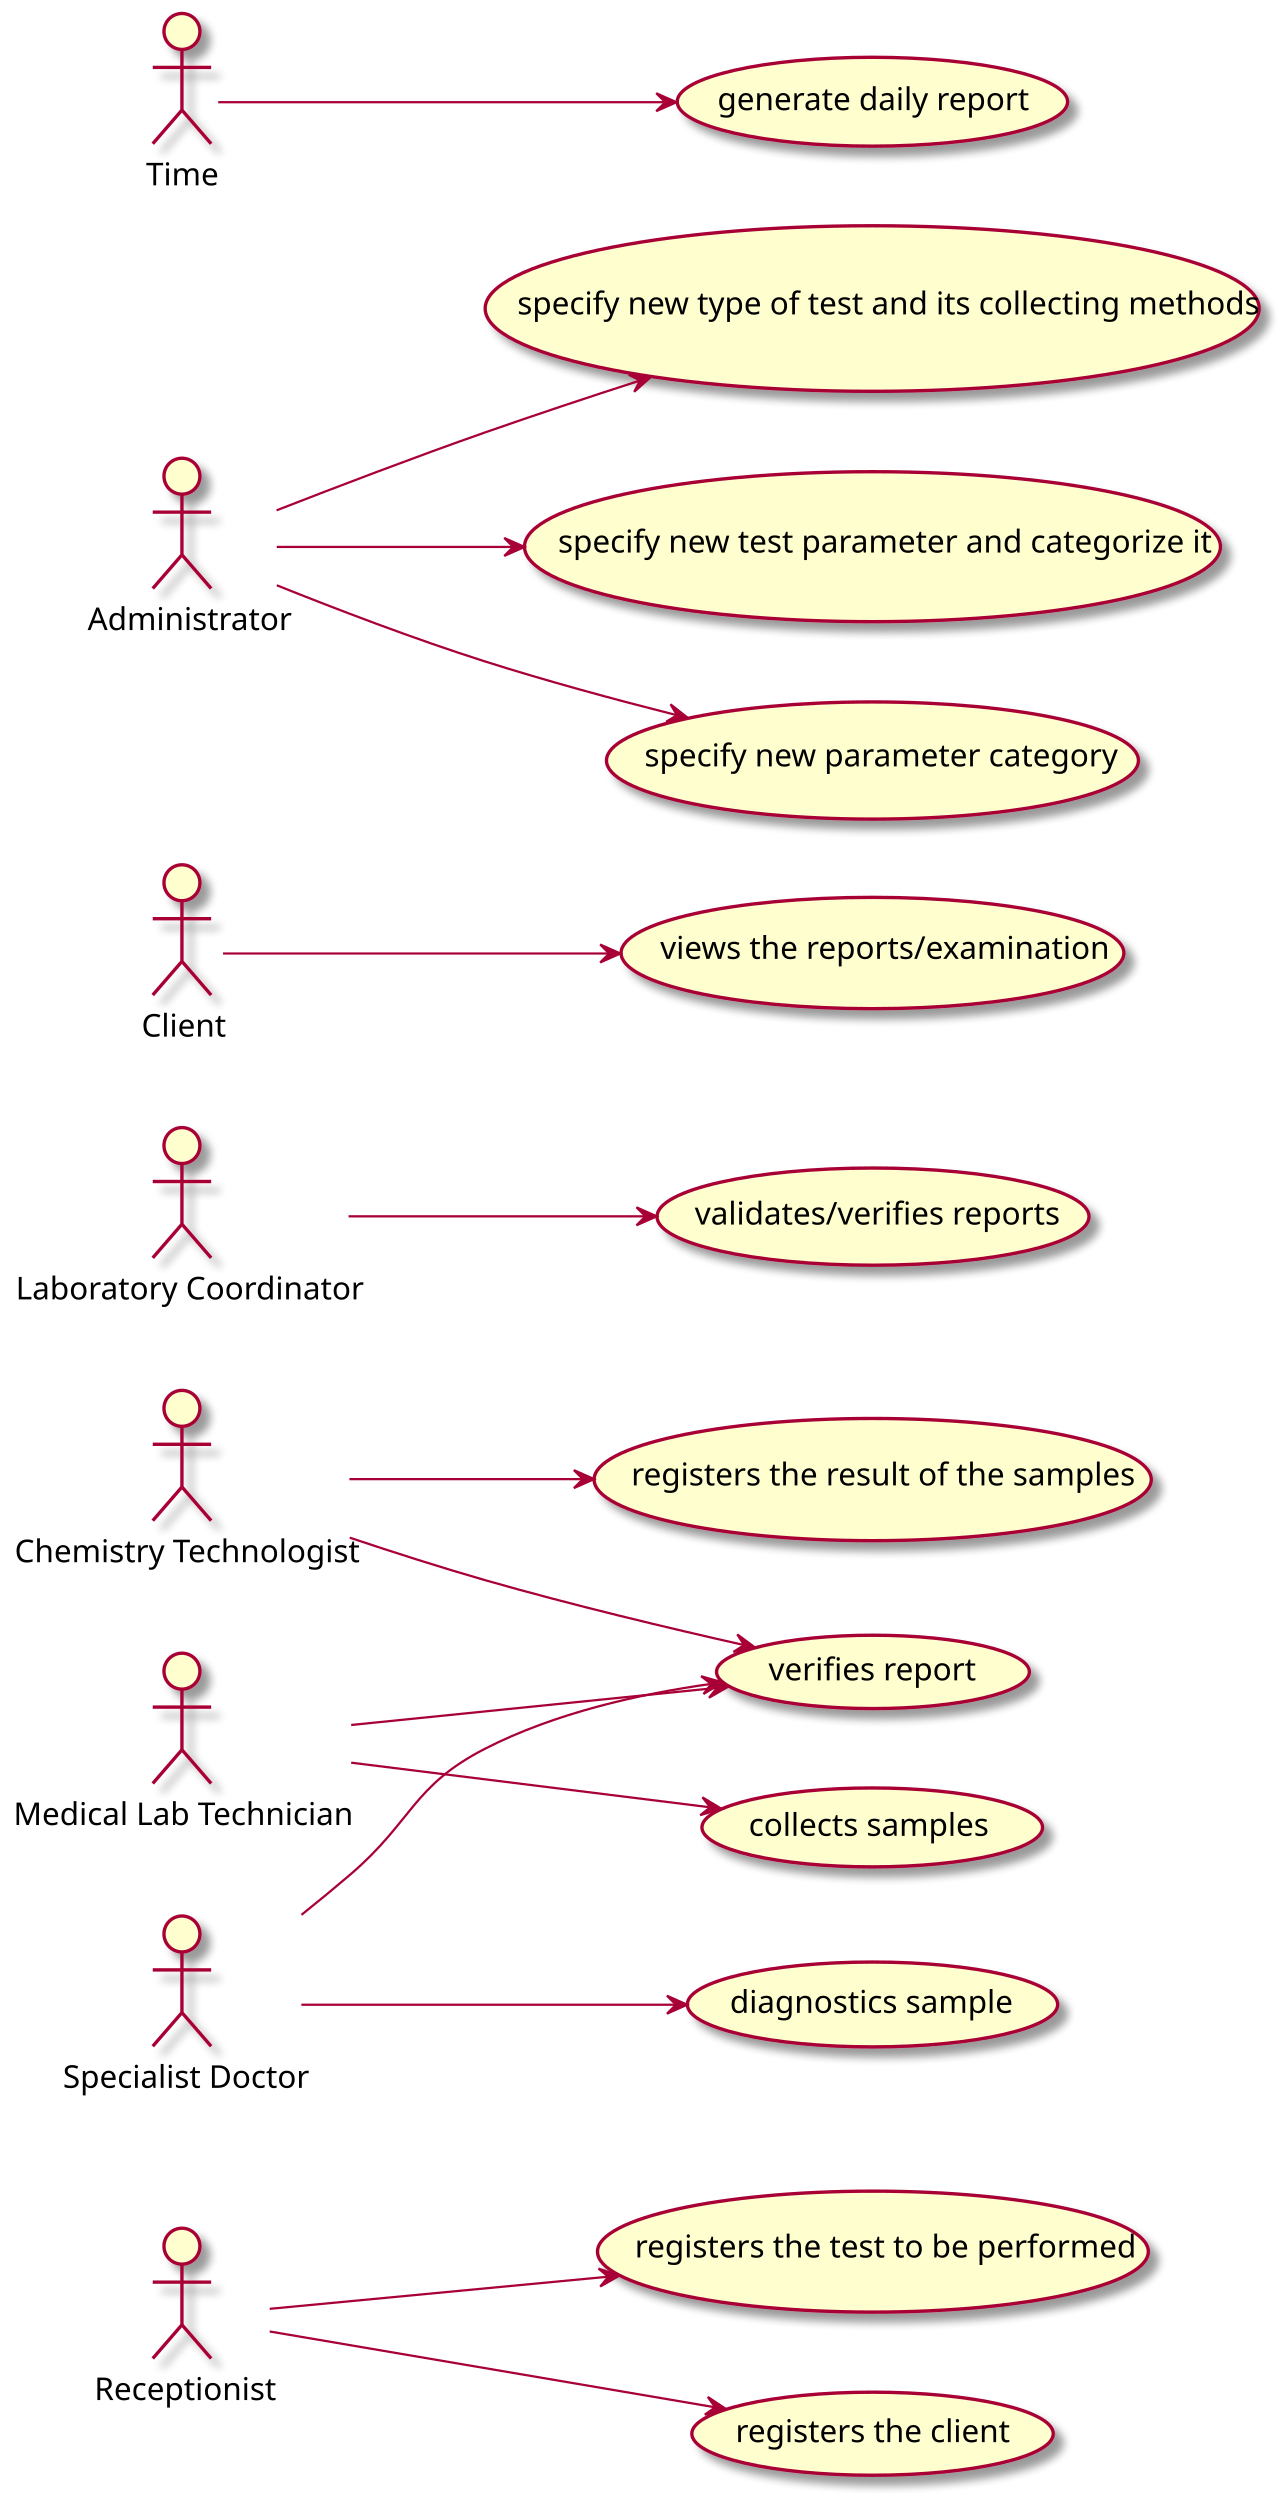
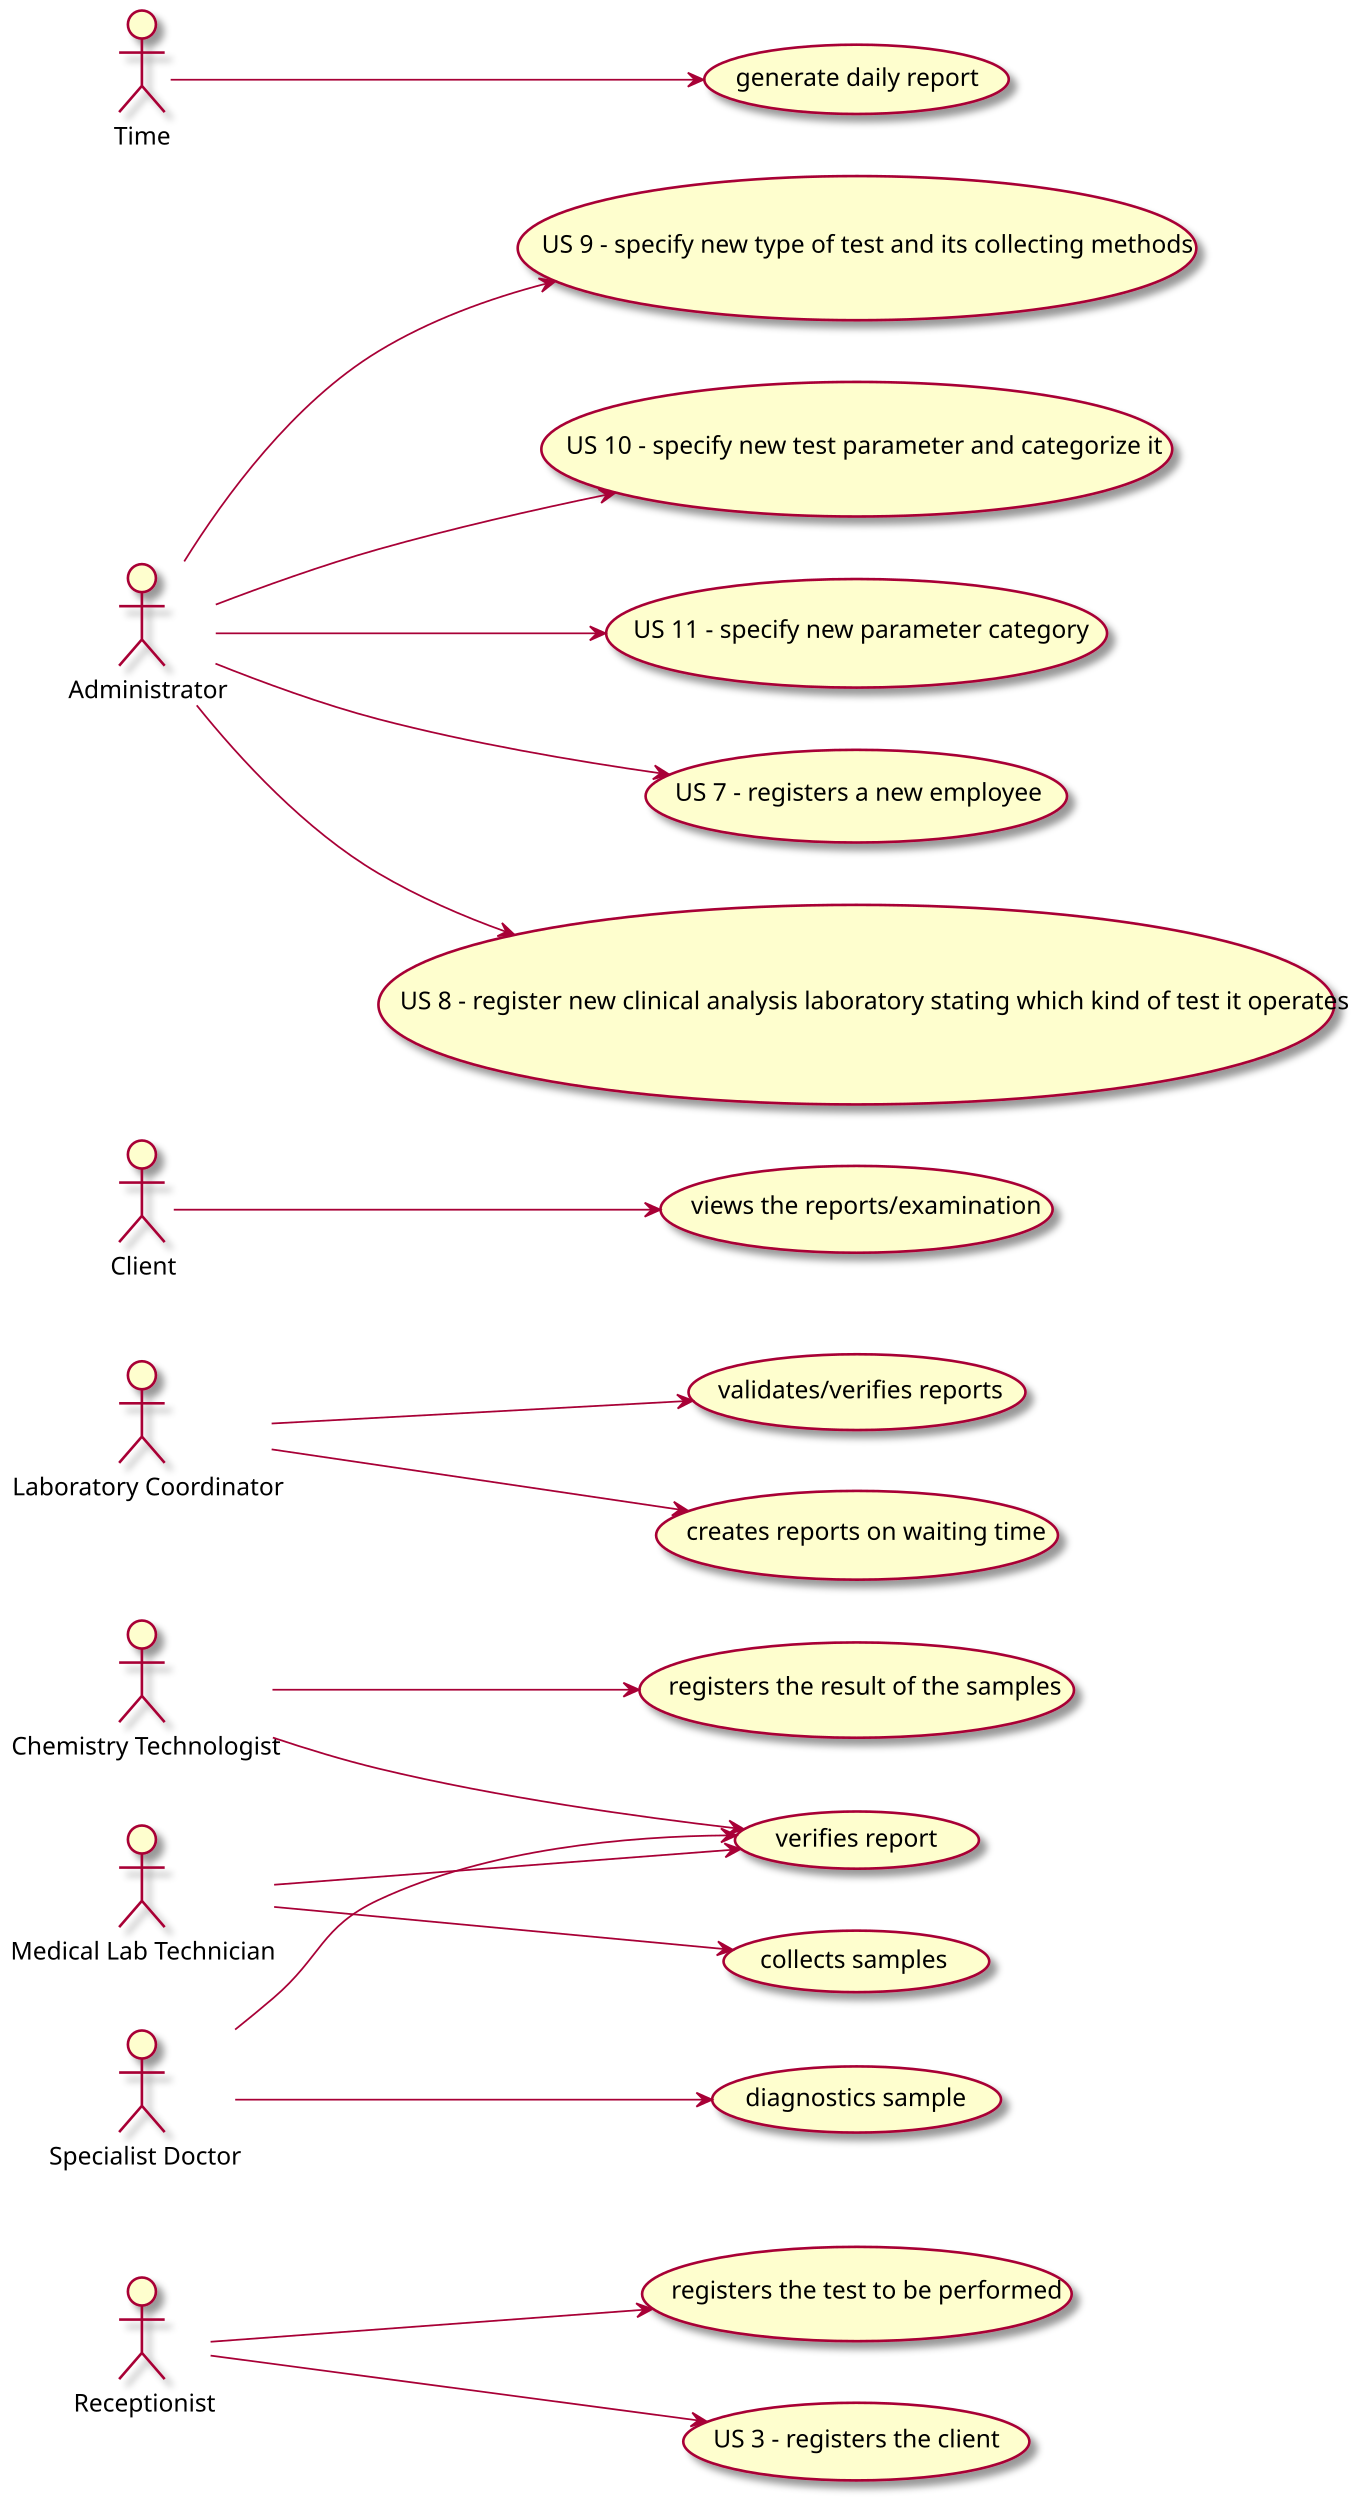
- <svg xmlns="http://www.w3.org/2000/svg" contentScriptType="application/ecmascript" contentStyleType="text/css" height="1113px" preserveAspectRatio="none" style="width:572px;height:1113px;" version="1.1" viewBox="0 0 572 1113" width="572px" zoomAndPan="magnify">
+ <svg xmlns="http://www.w3.org/2000/svg" contentScriptType="application/ecmascript" contentStyleType="text/css" height="1427px" preserveAspectRatio="none" style="width:773px;height:1427px;" version="1.1" viewBox="0 0 773 1427" width="773px" zoomAndPan="magnify">
  <defs>
-     <filter height="300%" id="f190chr6kqhpy" width="300%" x="-1" y="-1">
+     <filter height="300%" id="f1a3uec6x6njtp" width="300%" x="-1" y="-1">
      <feGaussianBlur result="blurOut" stdDeviation="2.0" />
      <feColorMatrix in="blurOut" result="blurOut2" type="matrix" values="0 0 0 0 0 0 0 0 0 0 0 0 0 0 0 0 0 0 .4 0" />
      <feOffset dx="4.0" dy="4.0" in="blurOut2" result="blurOut3" />
      <feBlend in="SourceGraphic" in2="blurOut3" mode="normal" />
    </filter>
  </defs>
  <g>
-     <ellipse cx="81" cy="1000" fill="#FEFECE" filter="url(#f190chr6kqhpy)" rx="8" ry="8" style="stroke:#A80036;stroke-width:1.5;" />
-     <path d="M81,1008 L81,1035 M68,1016 L94,1016 M81,1035 L68,1050 M81,1035 L94,1050 " fill="none" filter="url(#f190chr6kqhpy)" style="stroke:#A80036;stroke-width:1.5;" />
-     <text fill="#000000" font-family="sans-serif" font-size="14" lengthAdjust="spacingAndGlyphs" textLength="78" x="42" y="1068.506">Receptionist</text>
-     <ellipse cx="388.616" cy="1002.423" fill="#FEFECE" filter="url(#f190chr6kqhpy)" rx="122.616" ry="26.923" style="stroke:#A80036;stroke-width:1.5;" />
-     <text fill="#000000" font-family="sans-serif" font-size="14" lengthAdjust="spacingAndGlyphs" textLength="212" x="282.616" y="1005.029">registers the test to be performed</text>
-     <ellipse cx="388.457" cy="1083.491" fill="#FEFECE" filter="url(#f190chr6kqhpy)" rx="80.457" ry="18.491" style="stroke:#A80036;stroke-width:1.5;" />
-     <text fill="#000000" font-family="sans-serif" font-size="14" lengthAdjust="spacingAndGlyphs" textLength="116" x="327.457" y="1087.244">registers the client</text>
-     <ellipse cx="81" cy="627" fill="#FEFECE" filter="url(#f190chr6kqhpy)" rx="8" ry="8" style="stroke:#A80036;stroke-width:1.5;" />
-     <path d="M81,635 L81,662 M68,643 L94,643 M81,662 L68,677 M81,662 L94,677 " fill="none" filter="url(#f190chr6kqhpy)" style="stroke:#A80036;stroke-width:1.5;" />
-     <text fill="#000000" font-family="sans-serif" font-size="14" lengthAdjust="spacingAndGlyphs" textLength="149" x="6.5" y="695.506">Chemistry Technologist</text>
-     <ellipse cx="388.522" cy="658.704" fill="#FEFECE" filter="url(#f190chr6kqhpy)" rx="124.022" ry="27.204" style="stroke:#A80036;stroke-width:1.5;" />
-     <text fill="#000000" font-family="sans-serif" font-size="14" lengthAdjust="spacingAndGlyphs" textLength="215" x="281.022" y="661.31">registers the result of the samples</text>
-     <ellipse cx="388.64" cy="744.328" fill="#FEFECE" filter="url(#f190chr6kqhpy)" rx="69.64" ry="16.328" style="stroke:#A80036;stroke-width:1.5;" />
-     <text fill="#000000" font-family="sans-serif" font-size="14" lengthAdjust="spacingAndGlyphs" textLength="87" x="342.14" y="748.081">verifies report</text>
-     <ellipse cx="81" cy="744" fill="#FEFECE" filter="url(#f190chr6kqhpy)" rx="8" ry="8" style="stroke:#A80036;stroke-width:1.5;" />
-     <path d="M81,752 L81,779 M68,760 L94,760 M81,779 L68,794 M81,779 L94,794 " fill="none" filter="url(#f190chr6kqhpy)" style="stroke:#A80036;stroke-width:1.5;" />
-     <text fill="#000000" font-family="sans-serif" font-size="14" lengthAdjust="spacingAndGlyphs" textLength="150" x="6" y="812.506">Medical Lab Technician</text>
-     <ellipse cx="388.326" cy="813.565" fill="#FEFECE" filter="url(#f190chr6kqhpy)" rx="75.826" ry="17.565" style="stroke:#A80036;stroke-width:1.5;" />
-     <text fill="#000000" font-family="sans-serif" font-size="14" lengthAdjust="spacingAndGlyphs" textLength="104" x="333.326" y="817.318">collects samples</text>
-     <ellipse cx="81" cy="861" fill="#FEFECE" filter="url(#f190chr6kqhpy)" rx="8" ry="8" style="stroke:#A80036;stroke-width:1.5;" />
-     <path d="M81,869 L81,896 M68,877 L94,877 M81,896 L68,911 M81,896 L94,911 " fill="none" filter="url(#f190chr6kqhpy)" style="stroke:#A80036;stroke-width:1.5;" />
-     <text fill="#000000" font-family="sans-serif" font-size="14" lengthAdjust="spacingAndGlyphs" textLength="106" x="28" y="929.506">Specialist Doctor</text>
-     <ellipse cx="388.441" cy="892.388" fill="#FEFECE" filter="url(#f190chr6kqhpy)" rx="82.441" ry="18.888" style="stroke:#A80036;stroke-width:1.5;" />
-     <text fill="#000000" font-family="sans-serif" font-size="14" lengthAdjust="spacingAndGlyphs" textLength="121" x="324.941" y="896.141">diagnostics sample</text>
-     <ellipse cx="81" cy="510" fill="#FEFECE" filter="url(#f190chr6kqhpy)" rx="8" ry="8" style="stroke:#A80036;stroke-width:1.5;" />
-     <path d="M81,518 L81,545 M68,526 L94,526 M81,545 L68,560 M81,545 L94,560 " fill="none" filter="url(#f190chr6kqhpy)" style="stroke:#A80036;stroke-width:1.5;" />
-     <text fill="#000000" font-family="sans-serif" font-size="14" lengthAdjust="spacingAndGlyphs" textLength="148" x="7" y="578.506">Laboratory Coordinator</text>
-     <ellipse cx="388.668" cy="541.634" fill="#FEFECE" filter="url(#f190chr6kqhpy)" rx="96.168" ry="21.634" style="stroke:#A80036;stroke-width:1.5;" />
-     <text fill="#000000" font-family="sans-serif" font-size="14" lengthAdjust="spacingAndGlyphs" textLength="154" x="309.312" y="545.17">validates/verifies reports</text>
-     <ellipse cx="81" cy="393" fill="#FEFECE" filter="url(#f190chr6kqhpy)" rx="8" ry="8" style="stroke:#A80036;stroke-width:1.5;" />
-     <path d="M81,401 L81,428 M68,409 L94,409 M81,428 L68,443 M81,428 L94,443 " fill="none" filter="url(#f190chr6kqhpy)" style="stroke:#A80036;stroke-width:1.5;" />
-     <text fill="#000000" font-family="sans-serif" font-size="14" lengthAdjust="spacingAndGlyphs" textLength="36" x="63" y="461.506">Client</text>
-     <ellipse cx="388.423" cy="424.285" fill="#FEFECE" filter="url(#f190chr6kqhpy)" rx="111.923" ry="24.785" style="stroke:#A80036;stroke-width:1.5;" />
-     <text fill="#000000" font-family="sans-serif" font-size="14" lengthAdjust="spacingAndGlyphs" textLength="189" x="293.923" y="426.891">views the reports/examination</text>
-     <ellipse cx="81" cy="212" fill="#FEFECE" filter="url(#f190chr6kqhpy)" rx="8" ry="8" style="stroke:#A80036;stroke-width:1.5;" />
-     <path d="M81,220 L81,247 M68,228 L94,228 M81,247 L68,262 M81,247 L94,262 " fill="none" filter="url(#f190chr6kqhpy)" style="stroke:#A80036;stroke-width:1.5;" />
-     <text fill="#000000" font-family="sans-serif" font-size="14" lengthAdjust="spacingAndGlyphs" textLength="84" x="39" y="280.506">Administrator</text>
-     <ellipse cx="388.293" cy="137.358" fill="#FEFECE" filter="url(#f190chr6kqhpy)" rx="172.293" ry="36.858" style="stroke:#A80036;stroke-width:1.5;" />
-     <text fill="#000000" font-family="sans-serif" font-size="14" lengthAdjust="spacingAndGlyphs" textLength="316" x="230.293" y="139.964">specify new type of test and its collecting methods</text>
-     <ellipse cx="388.421" cy="243.384" fill="#FEFECE" filter="url(#f190chr6kqhpy)" rx="154.921" ry="33.384" style="stroke:#A80036;stroke-width:1.5;" />
-     <text fill="#000000" font-family="sans-serif" font-size="14" lengthAdjust="spacingAndGlyphs" textLength="280" x="248.421" y="245.99">specify new test parameter and categorize it</text>
-     <ellipse cx="388.413" cy="338.583" fill="#FEFECE" filter="url(#f190chr6kqhpy)" rx="118.413" ry="26.083" style="stroke:#A80036;stroke-width:1.5;" />
-     <text fill="#000000" font-family="sans-serif" font-size="14" lengthAdjust="spacingAndGlyphs" textLength="203" x="286.913" y="341.189">specify new parameter category</text>
-     <ellipse cx="81" cy="14" fill="#FEFECE" filter="url(#f190chr6kqhpy)" rx="8" ry="8" style="stroke:#A80036;stroke-width:1.5;" />
-     <path d="M81,22 L81,49 M68,30 L94,30 M81,49 L68,64 M81,49 L94,64 " fill="none" filter="url(#f190chr6kqhpy)" style="stroke:#A80036;stroke-width:1.5;" />
+     <ellipse cx="81" cy="1308" fill="#FEFECE" filter="url(#f1a3uec6x6njtp)" rx="8" ry="8" style="stroke:#A80036;stroke-width:1.5;" />
+     <path d="M81,1316 L81,1343 M68,1324 L94,1324 M81,1343 L68,1358 M81,1343 L94,1358 " fill="none" filter="url(#f1a3uec6x6njtp)" style="stroke:#A80036;stroke-width:1.5;" />
+     <text fill="#000000" font-family="sans-serif" font-size="14" lengthAdjust="spacingAndGlyphs" textLength="78" x="42" y="1376.506">Receptionist</text>
+     <ellipse cx="489.116" cy="1309.423" fill="#FEFECE" filter="url(#f1a3uec6x6njtp)" rx="122.616" ry="26.923" style="stroke:#A80036;stroke-width:1.5;" />
+     <text fill="#000000" font-family="sans-serif" font-size="14" lengthAdjust="spacingAndGlyphs" textLength="212" x="383.116" y="1312.029">registers the test to be performed</text>
+     <ellipse cx="488.784" cy="1393.657" fill="#FEFECE" filter="url(#f1a3uec6x6njtp)" rx="98.784" ry="22.157" style="stroke:#A80036;stroke-width:1.5;" />
+     <text fill="#000000" font-family="sans-serif" font-size="14" lengthAdjust="spacingAndGlyphs" textLength="160" x="407.105" y="1396.95">US 3 - registers the client</text>
+     <ellipse cx="81" cy="933" fill="#FEFECE" filter="url(#f1a3uec6x6njtp)" rx="8" ry="8" style="stroke:#A80036;stroke-width:1.5;" />
+     <path d="M81,941 L81,968 M68,949 L94,949 M81,968 L68,983 M81,968 L94,983 " fill="none" filter="url(#f1a3uec6x6njtp)" style="stroke:#A80036;stroke-width:1.5;" />
+     <text fill="#000000" font-family="sans-serif" font-size="14" lengthAdjust="spacingAndGlyphs" textLength="149" x="6.5" y="1001.506">Chemistry Technologist</text>
+     <ellipse cx="489.022" cy="964.704" fill="#FEFECE" filter="url(#f1a3uec6x6njtp)" rx="124.022" ry="27.204" style="stroke:#A80036;stroke-width:1.5;" />
+     <text fill="#000000" font-family="sans-serif" font-size="14" lengthAdjust="spacingAndGlyphs" textLength="215" x="381.522" y="967.31">registers the result of the samples</text>
+     <ellipse cx="489.14" cy="1050.328" fill="#FEFECE" filter="url(#f1a3uec6x6njtp)" rx="69.64" ry="16.328" style="stroke:#A80036;stroke-width:1.5;" />
+     <text fill="#000000" font-family="sans-serif" font-size="14" lengthAdjust="spacingAndGlyphs" textLength="87" x="442.64" y="1054.081">verifies report</text>
+     <ellipse cx="81" cy="1050" fill="#FEFECE" filter="url(#f1a3uec6x6njtp)" rx="8" ry="8" style="stroke:#A80036;stroke-width:1.5;" />
+     <path d="M81,1058 L81,1085 M68,1066 L94,1066 M81,1085 L68,1100 M81,1085 L94,1100 " fill="none" filter="url(#f1a3uec6x6njtp)" style="stroke:#A80036;stroke-width:1.5;" />
+     <text fill="#000000" font-family="sans-serif" font-size="14" lengthAdjust="spacingAndGlyphs" textLength="150" x="6" y="1118.506">Medical Lab Technician</text>
+     <ellipse cx="488.826" cy="1119.565" fill="#FEFECE" filter="url(#f1a3uec6x6njtp)" rx="75.826" ry="17.565" style="stroke:#A80036;stroke-width:1.5;" />
+     <text fill="#000000" font-family="sans-serif" font-size="14" lengthAdjust="spacingAndGlyphs" textLength="104" x="433.826" y="1123.318">collects samples</text>
+     <ellipse cx="81" cy="1167" fill="#FEFECE" filter="url(#f1a3uec6x6njtp)" rx="8" ry="8" style="stroke:#A80036;stroke-width:1.5;" />
+     <path d="M81,1175 L81,1202 M68,1183 L94,1183 M81,1202 L68,1217 M81,1202 L94,1217 " fill="none" filter="url(#f1a3uec6x6njtp)" style="stroke:#A80036;stroke-width:1.5;" />
+     <text fill="#000000" font-family="sans-serif" font-size="14" lengthAdjust="spacingAndGlyphs" textLength="106" x="28" y="1235.506">Specialist Doctor</text>
+     <ellipse cx="488.941" cy="1198.388" fill="#FEFECE" filter="url(#f1a3uec6x6njtp)" rx="82.441" ry="18.888" style="stroke:#A80036;stroke-width:1.5;" />
+     <text fill="#000000" font-family="sans-serif" font-size="14" lengthAdjust="spacingAndGlyphs" textLength="121" x="425.441" y="1202.141">diagnostics sample</text>
+     <ellipse cx="81" cy="785" fill="#FEFECE" filter="url(#f1a3uec6x6njtp)" rx="8" ry="8" style="stroke:#A80036;stroke-width:1.5;" />
+     <path d="M81,793 L81,820 M68,801 L94,801 M81,820 L68,835 M81,820 L94,835 " fill="none" filter="url(#f1a3uec6x6njtp)" style="stroke:#A80036;stroke-width:1.5;" />
+     <text fill="#000000" font-family="sans-serif" font-size="14" lengthAdjust="spacingAndGlyphs" textLength="148" x="7" y="853.506">Laboratory Coordinator</text>
+     <ellipse cx="489.168" cy="794.634" fill="#FEFECE" filter="url(#f1a3uec6x6njtp)" rx="96.168" ry="21.634" style="stroke:#A80036;stroke-width:1.5;" />
+     <text fill="#000000" font-family="sans-serif" font-size="14" lengthAdjust="spacingAndGlyphs" textLength="154" x="409.812" y="798.17">validates/verifies reports</text>
+     <ellipse cx="489.197" cy="876.339" fill="#FEFECE" filter="url(#f1a3uec6x6njtp)" rx="114.697" ry="25.339" style="stroke:#A80036;stroke-width:1.5;" />
+     <text fill="#000000" font-family="sans-serif" font-size="14" lengthAdjust="spacingAndGlyphs" textLength="195" x="391.697" y="878.945">creates reports on waiting time</text>
+     <ellipse cx="81" cy="659" fill="#FEFECE" filter="url(#f1a3uec6x6njtp)" rx="8" ry="8" style="stroke:#A80036;stroke-width:1.5;" />
+     <path d="M81,667 L81,694 M68,675 L94,675 M81,694 L68,709 M81,694 L94,709 " fill="none" filter="url(#f1a3uec6x6njtp)" style="stroke:#A80036;stroke-width:1.5;" />
+     <text fill="#000000" font-family="sans-serif" font-size="14" lengthAdjust="spacingAndGlyphs" textLength="36" x="63" y="727.506">Client</text>
+     <ellipse cx="488.923" cy="690.285" fill="#FEFECE" filter="url(#f1a3uec6x6njtp)" rx="111.923" ry="24.785" style="stroke:#A80036;stroke-width:1.5;" />
+     <text fill="#000000" font-family="sans-serif" font-size="14" lengthAdjust="spacingAndGlyphs" textLength="189" x="394.423" y="692.891">views the reports/examination</text>
+     <ellipse cx="81" cy="330" fill="#FEFECE" filter="url(#f1a3uec6x6njtp)" rx="8" ry="8" style="stroke:#A80036;stroke-width:1.5;" />
+     <path d="M81,338 L81,365 M68,346 L94,346 M81,365 L68,380 M81,365 L94,380 " fill="none" filter="url(#f1a3uec6x6njtp)" style="stroke:#A80036;stroke-width:1.5;" />
+     <text fill="#000000" font-family="sans-serif" font-size="14" lengthAdjust="spacingAndGlyphs" textLength="84" x="39" y="398.506">Administrator</text>
+     <ellipse cx="489.183" cy="141.637" fill="#FEFECE" filter="url(#f1a3uec6x6njtp)" rx="193.683" ry="41.137" style="stroke:#A80036;stroke-width:1.5;" />
+     <text fill="#000000" font-family="sans-serif" font-size="14" lengthAdjust="spacingAndGlyphs" textLength="360" x="309.183" y="144.243">US 9 - specify new type of test and its collecting methods</text>
+     <ellipse cx="489.054" cy="256.411" fill="#FEFECE" filter="url(#f1a3uec6x6njtp)" rx="180.054" ry="38.411" style="stroke:#A80036;stroke-width:1.5;" />
+     <text fill="#000000" font-family="sans-serif" font-size="14" lengthAdjust="spacingAndGlyphs" textLength="332" x="323.054" y="259.017">US 10 - specify new test parameter and categorize it</text>
+     <ellipse cx="488.951" cy="361.49" fill="#FEFECE" filter="url(#f1a3uec6x6njtp)" rx="142.951" ry="30.99" style="stroke:#A80036;stroke-width:1.5;" />
+     <text fill="#000000" font-family="sans-serif" font-size="14" lengthAdjust="spacingAndGlyphs" textLength="255" x="361.451" y="364.096">US 11 - specify new parameter category</text>
+     <ellipse cx="488.778" cy="454.456" fill="#FEFECE" filter="url(#f1a3uec6x6njtp)" rx="120.278" ry="26.456" style="stroke:#A80036;stroke-width:1.5;" />
+     <text fill="#000000" font-family="sans-serif" font-size="14" lengthAdjust="spacingAndGlyphs" textLength="207" x="385.278" y="457.062">US 7 - registers a new employee</text>
+     <ellipse cx="488.789" cy="573.458" fill="#FEFECE" filter="url(#f1a3uec6x6njtp)" rx="272.789" ry="56.958" style="stroke:#A80036;stroke-width:1.5;" />
+     <text fill="#000000" font-family="sans-serif" font-size="14" lengthAdjust="spacingAndGlyphs" textLength="521" x="228.289" y="576.064">US 8 - register new clinical analysis laboratory stating which kind of test it operates</text>
+     <ellipse cx="81" cy="14" fill="#FEFECE" filter="url(#f1a3uec6x6njtp)" rx="8" ry="8" style="stroke:#A80036;stroke-width:1.5;" />
+     <path d="M81,22 L81,49 M68,30 L94,30 M81,49 L68,64 M81,49 L94,64 " fill="none" filter="url(#f1a3uec6x6njtp)" style="stroke:#A80036;stroke-width:1.5;" />
    <text fill="#000000" font-family="sans-serif" font-size="14" lengthAdjust="spacingAndGlyphs" textLength="32" x="65" y="82.506">Time</text>
-     <ellipse cx="388.402" cy="45.281" fill="#FEFECE" filter="url(#f190chr6kqhpy)" rx="86.902" ry="19.78" style="stroke:#A80036;stroke-width:1.5;" />
-     <text fill="#000000" font-family="sans-serif" font-size="14" lengthAdjust="spacingAndGlyphs" textLength="132" x="319.402" y="49.033">generate daily report</text>
-     <path d="M120.07,1027.89 C157.73,1024.31 217.29,1018.66 270.65,1013.59 " fill="none" id="Receptionist-to-registers the test to be performed" style="stroke:#A80036;stroke-width:1.0;" />
-     <polygon fill="#A80036" points="275.8,1013.1,266.455,1009.991,270.824,1013.585,267.23,1017.954,275.8,1013.1" style="stroke:#A80036;stroke-width:1.0;" />
-     <path d="M120.07,1037.98 C169.55,1046.4 256.84,1061.26 318.21,1071.71 " fill="none" id="Receptionist-to-registers the client" style="stroke:#A80036;stroke-width:1.0;" />
-     <polygon fill="#A80036" points="323.32,1072.58,315.123,1067.12,318.392,1071.737,313.774,1075.006,323.32,1072.58" style="stroke:#A80036;stroke-width:1.0;" />
-     <path d="M155.56,658.5 C186.7,658.5 223.89,658.5 259.29,658.5 " fill="none" id="Chemistry Technologist-to-registers the result of the samples" style="stroke:#A80036;stroke-width:1.0;" />
-     <polygon fill="#A80036" points="264.49,658.5,255.49,654.5,259.49,658.5,255.49,662.5,264.49,658.5" style="stroke:#A80036;stroke-width:1.0;" />
-     <path d="M155.7,684.57 C175.2,691.1 196.3,697.85 216,703.5 C254.14,714.44 297.63,724.81 331.27,732.39 " fill="none" id="Chemistry Technologist-to-verifies report" style="stroke:#A80036;stroke-width:1.0;" />
-     <polygon fill="#A80036" points="336.16,733.49,328.242,727.633,331.279,732.405,326.507,735.442,336.16,733.49" style="stroke:#A80036;stroke-width:1.0;" />
-     <path d="M156.34,784.75 C204.91,790.79 267.99,798.63 315.98,804.6 " fill="none" id="Medical Lab Technician-to-collects samples" style="stroke:#A80036;stroke-width:1.0;" />
-     <polygon fill="#A80036" points="321.16,805.25,312.719,800.177,316.198,804.637,311.737,808.116,321.16,805.25" style="stroke:#A80036;stroke-width:1.0;" />
-     <path d="M156.34,767.96 C205.93,762.92 270.65,756.36 318.99,751.45 " fill="none" id="Medical Lab Technician-to-verifies report" style="stroke:#A80036;stroke-width:1.0;" />
-     <polygon fill="#A80036" points="324.2,750.92,314.836,747.867,319.226,751.434,315.659,755.825,324.2,750.92" style="stroke:#A80036;stroke-width:1.0;" />
-     <path d="M134.17,892.5 C179.82,892.5 247.04,892.5 300.77,892.5 " fill="none" id="Specialist Doctor-to-diagnostics sample" style="stroke:#A80036;stroke-width:1.0;" />
-     <polygon fill="#A80036" points="305.92,892.5,296.92,888.5,300.92,892.5,296.92,896.5,305.92,892.5" style="stroke:#A80036;stroke-width:1.0;" />
-     <path d="M134.21,852.49 C141.61,846.56 149.06,840.44 156,834.5 C183.71,810.78 183.53,795.13 216,778.5 C246.9,762.67 284.43,754.2 316.49,749.67 " fill="none" id="Specialist Doctor-to-verifies report" style="stroke:#A80036;stroke-width:1.0;" />
-     <polygon fill="#A80036" points="321.58,748.98,312.117,746.251,316.627,749.665,313.213,754.176,321.58,748.98" style="stroke:#A80036;stroke-width:1.0;" />
-     <path d="M155.17,541.5 C194.7,541.5 244.08,541.5 287.14,541.5 " fill="none" id="Laboratory Coordinator-to-validates/verifies reports" style="stroke:#A80036;stroke-width:1.0;" />
-     <polygon fill="#A80036" points="292.36,541.5,283.36,537.5,287.36,541.5,283.36,545.5,292.36,541.5" style="stroke:#A80036;stroke-width:1.0;" />
-     <path d="M99.3,424.5 C132.21,424.5 206.33,424.5 271.16,424.5 " fill="none" id="Client-to-views the reports/examination" style="stroke:#A80036;stroke-width:1.0;" />
-     <polygon fill="#A80036" points="276.2,424.5,267.2,420.5,271.2,424.5,267.2,428.5,276.2,424.5" style="stroke:#A80036;stroke-width:1.0;" />
-     <path d="M123.14,227.19 C149.55,216.89 184.64,203.49 216,192.5 C238.18,184.73 262.11,176.78 284.87,169.43 " fill="none" id="Administrator-to-specify new type of test and its collecting methods" style="stroke:#A80036;stroke-width:1.0;" />
-     <polygon fill="#A80036" points="289.7,167.87,279.908,166.815,284.94,169.4,282.355,174.431,289.7,167.87" style="stroke:#A80036;stroke-width:1.0;" />
-     <path d="M123.2,243.5 C150.87,243.5 189.27,243.5 228.24,243.5 " fill="none" id="Administrator-to-specify new test parameter and categorize it" style="stroke:#A80036;stroke-width:1.0;" />
-     <polygon fill="#A80036" points="233.49,243.5,224.49,239.5,228.49,243.5,224.49,247.5,233.49,243.5" style="stroke:#A80036;stroke-width:1.0;" />
-     <path d="M123.22,260.57 C149.51,271.11 184.45,284.48 216,294.5 C243.44,303.21 273.76,311.44 301.18,318.37 " fill="none" id="Administrator-to-specify new parameter category" style="stroke:#A80036;stroke-width:1.0;" />
-     <polygon fill="#A80036" points="306.27,319.65,298.526,313.565,301.423,318.424,296.564,321.321,306.27,319.65" style="stroke:#A80036;stroke-width:1.0;" />
-     <path d="M97.15,45.5 C132.95,45.5 225.11,45.5 296.08,45.5 " fill="none" id="Time-to-generate daily report" style="stroke:#A80036;stroke-width:1.0;" />
-     <polygon fill="#A80036" points="301.15,45.5,292.15,41.5,296.15,45.5,292.15,49.5,301.15,45.5" style="stroke:#A80036;stroke-width:1.0;" />
+     <ellipse cx="488.902" cy="45.281" fill="#FEFECE" filter="url(#f1a3uec6x6njtp)" rx="86.902" ry="19.78" style="stroke:#A80036;stroke-width:1.5;" />
+     <text fill="#000000" font-family="sans-serif" font-size="14" lengthAdjust="spacingAndGlyphs" textLength="132" x="419.902" y="49.033">generate daily report</text>
+     <path d="M120.2,1336.68 C176.23,1332.54 283.17,1324.63 367.36,1318.41 " fill="none" id="Receptionist-to-registers the test to be performed" style="stroke:#A80036;stroke-width:1.0;" />
+     <polygon fill="#A80036" points="372.37,1318.04,363.098,1314.72,367.384,1318.411,363.692,1322.698,372.37,1318.04" style="stroke:#A80036;stroke-width:1.0;" />
+     <path d="M120.2,1344.58 C183.39,1352.99 311.34,1370 398.37,1381.58 " fill="none" id="Receptionist-to-US 3 - registers the client" style="stroke:#A80036;stroke-width:1.0;" />
+     <polygon fill="#A80036" points="403.53,1382.26,395.134,1377.112,398.573,1381.603,394.082,1385.043,403.53,1382.26" style="stroke:#A80036;stroke-width:1.0;" />
+     <path d="M155.52,964.5 C212.31,964.5 292.31,964.5 359.6,964.5 " fill="none" id="Chemistry Technologist-to-registers the result of the samples" style="stroke:#A80036;stroke-width:1.0;" />
+     <polygon fill="#A80036" points="364.83,964.5,355.83,960.5,359.83,964.5,355.83,968.5,364.83,964.5" style="stroke:#A80036;stroke-width:1.0;" />
+     <path d="M155.75,991.83 C175.15,998.31 196.2,1004.72 216,1009.5 C284.36,1026 364.07,1037.08 419.46,1043.52 " fill="none" id="Chemistry Technologist-to-verifies report" style="stroke:#A80036;stroke-width:1.0;" />
+     <polygon fill="#A80036" points="424.74,1044.13,416.256,1039.128,419.773,1043.559,415.342,1047.076,424.74,1044.13" style="stroke:#A80036;stroke-width:1.0;" />
+     <path d="M156.47,1088.47 C229.46,1095.3 340.11,1105.66 413.21,1112.5 " fill="none" id="Medical Lab Technician-to-collects samples" style="stroke:#A80036;stroke-width:1.0;" />
+     <polygon fill="#A80036" points="418.41,1112.99,409.828,1108.158,413.432,1112.518,409.073,1116.122,418.41,1112.99" style="stroke:#A80036;stroke-width:1.0;" />
+     <path d="M156.47,1075.81 C230.91,1070.13 344.53,1061.45 417.53,1055.88 " fill="none" id="Medical Lab Technician-to-verifies report" style="stroke:#A80036;stroke-width:1.0;" />
+     <polygon fill="#A80036" points="422.72,1055.48,413.438,1052.186,417.735,1055.866,414.055,1060.162,422.72,1055.48" style="stroke:#A80036;stroke-width:1.0;" />
+     <path d="M134.25,1198.5 C201.73,1198.5 320.12,1198.5 401.21,1198.5 " fill="none" id="Specialist Doctor-to-diagnostics sample" style="stroke:#A80036;stroke-width:1.0;" />
+     <polygon fill="#A80036" points="406.5,1198.5,397.5,1194.5,401.5,1198.5,397.5,1202.5,406.5,1198.5" style="stroke:#A80036;stroke-width:1.0;" />
+     <path d="M134.21,1158.49 C141.61,1152.56 149.06,1146.44 156,1140.5 C183.71,1116.78 182.96,1099.96 216,1084.5 C278.97,1055.04 358.65,1048.13 415.46,1047.63 " fill="none" id="Specialist Doctor-to-verifies report" style="stroke:#A80036;stroke-width:1.0;" />
+     <polygon fill="#A80036" points="420.54,1047.6,411.517,1043.651,415.54,1047.629,411.563,1051.651,420.54,1047.6" style="stroke:#A80036;stroke-width:1.0;" />
+     <path d="M155.05,812.54 C220.82,808.98 317.99,803.71 390.4,799.79 " fill="none" id="Laboratory Coordinator-to-validates/verifies reports" style="stroke:#A80036;stroke-width:1.0;" />
+     <polygon fill="#A80036" points="395.57,799.51,386.366,796.004,390.577,799.781,386.8,803.992,395.57,799.51" style="stroke:#A80036;stroke-width:1.0;" />
+     <path d="M155.05,827.3 C220.04,836.9 315.69,851.04 387.81,861.69 " fill="none" id="Laboratory Coordinator-to-creates reports on waiting time" style="stroke:#A80036;stroke-width:1.0;" />
+     <polygon fill="#A80036" points="392.96,862.45,384.637,857.184,388.013,861.723,383.474,865.099,392.96,862.45" style="stroke:#A80036;stroke-width:1.0;" />
+     <path d="M99.19,690.5 C145.3,690.5 274.84,690.5 371.81,690.5 " fill="none" id="Client-to-views the reports/examination" style="stroke:#A80036;stroke-width:1.0;" />
+     <polygon fill="#A80036" points="376.98,690.5,367.98,686.5,371.98,690.5,367.98,694.5,376.98,690.5" style="stroke:#A80036;stroke-width:1.0;" />
+     <path d="M105.16,320.46 C128.34,283.27 167.49,229.92 216,200.5 C245.04,182.89 278.64,170.5 312.11,161.79 " fill="none" id="Administrator-to-US 9 - specify new type of test and its collecting methods" style="stroke:#A80036;stroke-width:1.0;" />
+     <polygon fill="#A80036" points="317.05,160.54,307.344,158.869,312.203,161.766,309.306,166.625,317.05,160.54" style="stroke:#A80036;stroke-width:1.0;" />
+     <path d="M123.17,345.09 C149.44,335.04 184.37,322.43 216,313.5 C257.83,301.69 303.9,291.13 346.05,282.4 " fill="none" id="Administrator-to-US 10 - specify new test parameter and categorize it" style="stroke:#A80036;stroke-width:1.0;" />
+     <polygon fill="#A80036" points="351.17,281.35,341.545,279.263,346.274,282.366,343.171,287.096,351.17,281.35" style="stroke:#A80036;stroke-width:1.0;" />
+     <path d="M123.16,361.5 C173.96,361.5 263.12,361.5 340.58,361.5 " fill="none" id="Administrator-to-US 11 - specify new parameter category" style="stroke:#A80036;stroke-width:1.0;" />
+     <polygon fill="#A80036" points="345.66,361.5,336.66,357.5,340.66,361.5,336.66,365.5,345.66,361.5" style="stroke:#A80036;stroke-width:1.0;" />
+     <path d="M123,378.8 C149.2,389.27 184.12,402.17 216,410.5 C268.24,424.14 327.29,434.31 376.99,441.41 " fill="none" id="Administrator-to-US 7 - registers a new employee" style="stroke:#A80036;stroke-width:1.0;" />
+     <polygon fill="#A80036" points="382.08,442.13,373.743,436.887,377.131,441.417,372.601,444.805,382.08,442.13" style="stroke:#A80036;stroke-width:1.0;" />
+     <path d="M112.29,402.61 C136.97,433.3 174.44,474 216,498.5 C238.54,511.79 263.52,522.8 288.94,531.9 " fill="none" id="Administrator-to-US 8 - register new clinical analysis laboratory stating which kind of test it operates" style="stroke:#A80036;stroke-width:1.0;" />
+     <polygon fill="#A80036" points="293.69,533.58,286.544,526.803,288.977,531.909,283.871,534.343,293.69,533.58" style="stroke:#A80036;stroke-width:1.0;" />
+     <path d="M97.42,45.5 C145.73,45.5 296.85,45.5 396.33,45.5 " fill="none" id="Time-to-generate daily report" style="stroke:#A80036;stroke-width:1.0;" />
+     <polygon fill="#A80036" points="401.61,45.5,392.61,41.5,396.61,45.5,392.61,49.5,401.61,45.5" style="stroke:#A80036;stroke-width:1.0;" />
  </g>
</svg>
